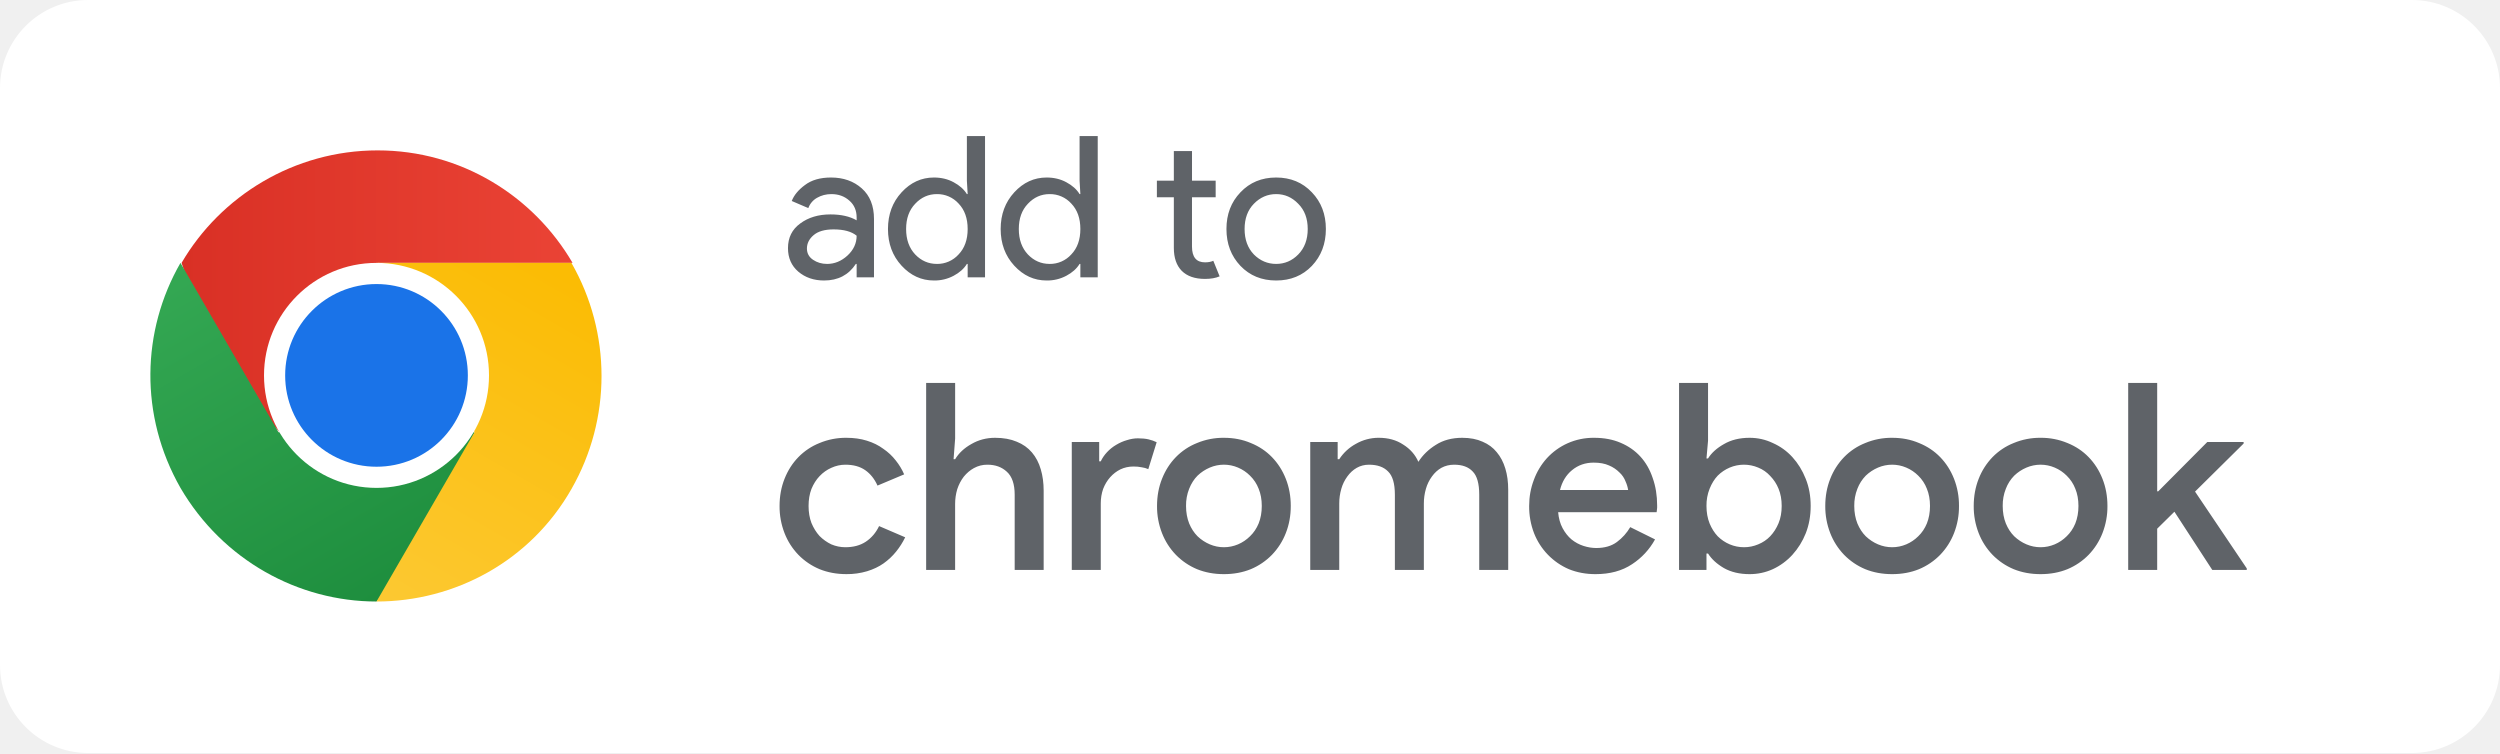
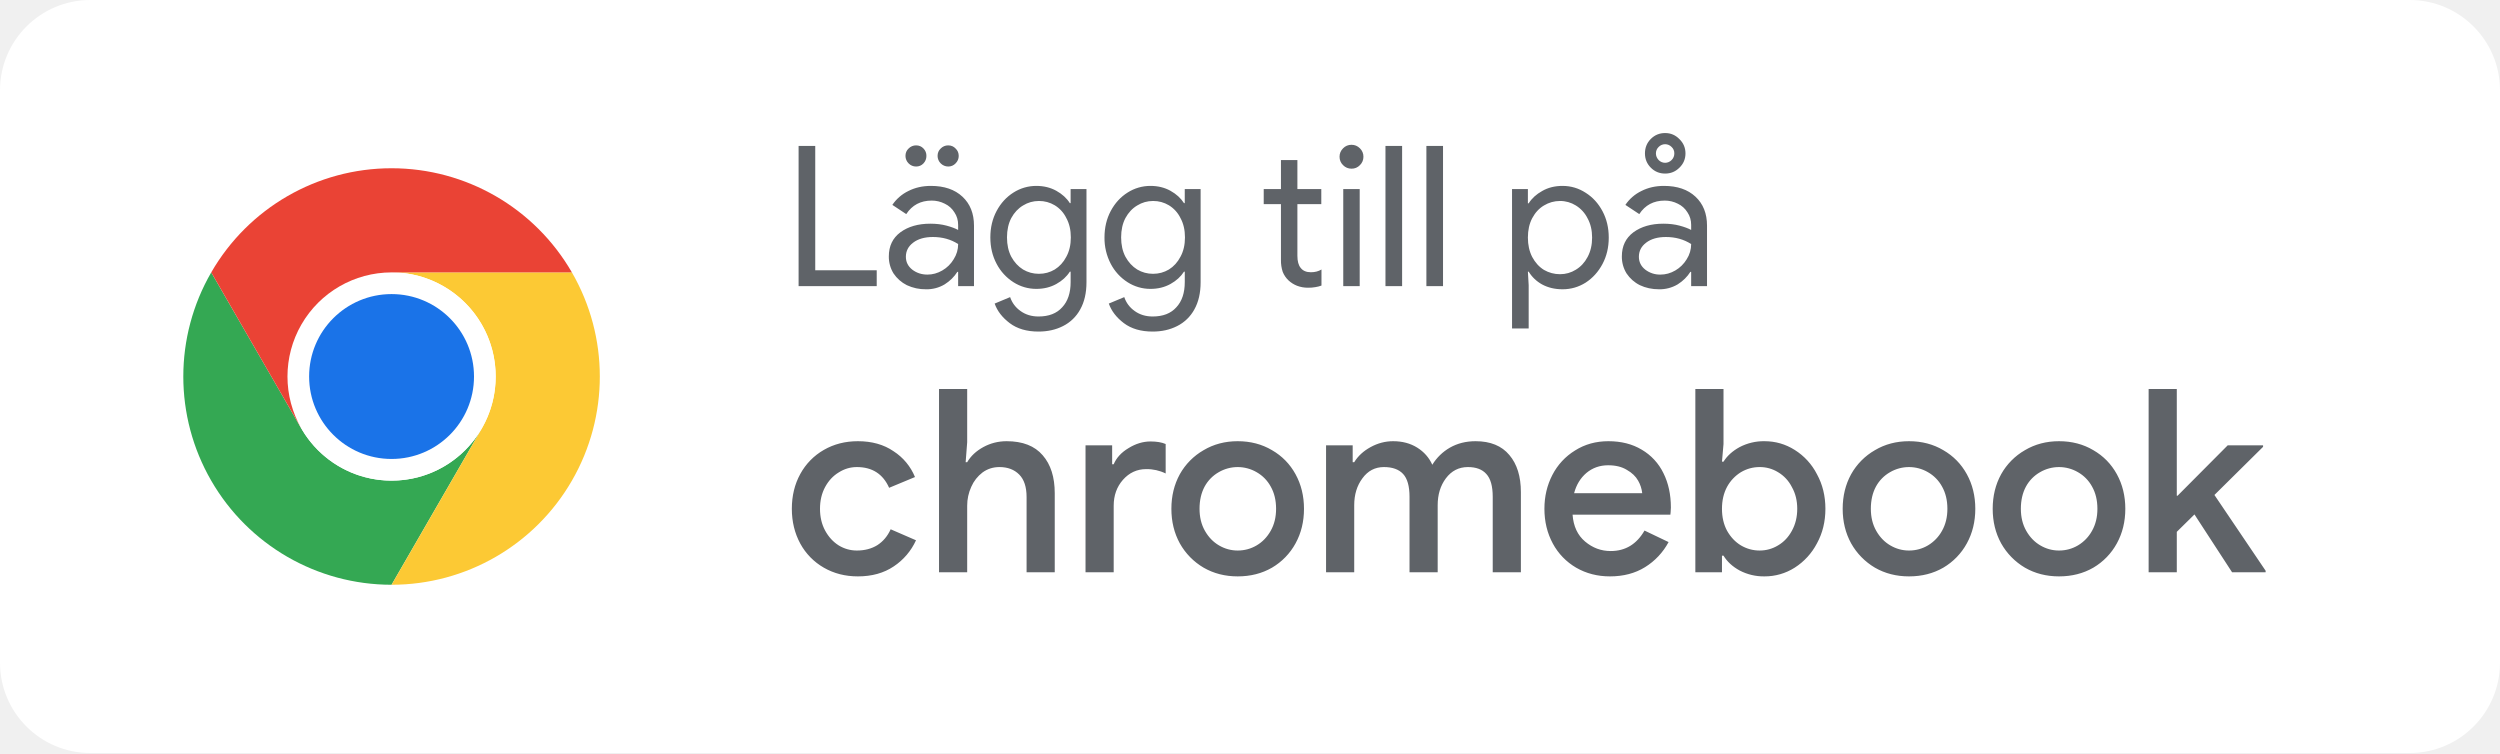
<svg xmlns="http://www.w3.org/2000/svg" width="166" height="50" fill="none">
-   <g clip-path="url(#a)">
-     <rect width="166" height="50" fill="#fff" rx="5.85" />
-     <path fill="#5F6368" d="M82.366 12.77c.62-.655 1.41-.983 2.37-.983.961 0 1.752.328 2.372.983.62.646.93 1.458.93 2.436s-.31 1.795-.93 2.45c-.62.646-1.41.969-2.371.969-.96 0-1.751-.323-2.371-.97-.62-.654-.93-1.47-.93-2.449 0-.978.31-1.79.93-2.436Zm.89 4.126c.42.419.913.628 1.48.628.568 0 1.057-.209 1.468-.628.419-.428.629-.991.629-1.69 0-.698-.21-1.257-.63-1.676-.41-.428-.899-.642-1.466-.642-.568 0-1.061.214-1.48.642-.41.419-.616.978-.616 1.676 0 .699.205 1.262.616 1.69ZM80.013 18.52c-.672 0-1.188-.179-1.546-.537-.349-.358-.524-.864-.524-1.52v-3.366h-1.126v-1.1h1.126v-1.965h1.206v1.965h1.571v1.1h-1.572v3.275c0 .698.289 1.048.865 1.048.218 0 .402-.035.55-.105l.42 1.035c-.263.113-.586.17-.97.17ZM69.496 18.625c-.83 0-1.545-.328-2.148-.983-.602-.654-.904-1.467-.904-2.436 0-.97.302-1.781.904-2.436.603-.655 1.319-.983 2.148-.983.49 0 .926.105 1.31.315.393.21.686.471.878.786h.052l-.052-.891v-2.96h1.205v9.378h-1.153v-.89h-.052c-.192.314-.485.576-.878.785a2.69 2.69 0 0 1-1.31.315Zm.197-1.1a1.9 1.9 0 0 0 1.44-.63c.402-.418.603-.982.603-1.689 0-.707-.2-1.27-.602-1.69a1.9 1.9 0 0 0-1.441-.628c-.56 0-1.04.214-1.441.642-.402.419-.603.978-.603 1.676 0 .699.201 1.262.603 1.69.402.419.882.628 1.44.628ZM62.013 18.625c-.83 0-1.545-.328-2.148-.983-.603-.654-.904-1.467-.904-2.436 0-.97.301-1.781.904-2.436.602-.655 1.319-.983 2.148-.983.49 0 .926.105 1.31.315.393.21.685.471.878.786h.052l-.052-.891v-2.96h1.205v9.378h-1.153v-.89h-.052c-.192.314-.485.576-.878.785a2.69 2.69 0 0 1-1.31.315Zm.197-1.1a1.9 1.9 0 0 0 1.44-.63c.402-.418.603-.982.603-1.689 0-.707-.2-1.27-.602-1.69a1.9 1.9 0 0 0-1.441-.628c-.56 0-1.04.214-1.441.642-.402.419-.603.978-.603 1.676 0 .699.201 1.262.603 1.69.401.419.882.628 1.44.628ZM54.72 18.625c-.682 0-1.254-.197-1.716-.59-.455-.393-.682-.912-.682-1.558 0-.699.271-1.245.813-1.638.54-.401 1.209-.602 2.004-.602.707 0 1.288.13 1.742.393v-.184c0-.471-.162-.847-.485-1.126-.323-.288-.72-.432-1.192-.432-.35 0-.668.083-.956.248a1.29 1.29 0 0 0-.576.682l-1.1-.472c.148-.384.44-.738.877-1.06.437-.333 1.013-.499 1.729-.499.82 0 1.502.24 2.043.72.542.481.812 1.158.812 2.031v3.877h-1.152v-.89h-.053c-.48.733-1.183 1.1-2.109 1.1Zm.196-1.1c.498 0 .947-.184 1.349-.55.41-.376.616-.817.616-1.324-.34-.279-.852-.419-1.533-.419-.585 0-1.026.127-1.323.38-.297.253-.445.55-.445.89 0 .315.135.564.406.748.27.183.58.274.93.274ZM141.312 25.428h1.925v7.197h.069l3.26-3.278h2.411v.104l-3.226 3.191 3.434 5.099v.104h-2.289l-2.515-3.867-1.144 1.127v2.74h-1.925V25.428ZM135.494 29.07a4.51 4.51 0 0 1 1.786.347c.544.22 1.012.531 1.405.936s.7.884.919 1.44c.22.554.33 1.156.33 1.803a4.85 4.85 0 0 1-.33 1.804 4.314 4.314 0 0 1-.919 1.439 4.252 4.252 0 0 1-1.405.954c-.543.22-1.138.33-1.786.33-.647 0-1.243-.11-1.786-.33a4.262 4.262 0 0 1-1.405-.954 4.33 4.33 0 0 1-.919-1.44 4.87 4.87 0 0 1-.329-1.803c0-.647.11-1.249.329-1.803a4.33 4.33 0 0 1 .919-1.44 4.052 4.052 0 0 1 1.405-.936 4.513 4.513 0 0 1 1.786-.347Zm0 7.266c.324 0 .636-.064.937-.19.3-.128.566-.307.797-.538.243-.232.434-.515.573-.85.138-.347.208-.734.208-1.162 0-.428-.07-.81-.208-1.144a2.418 2.418 0 0 0-.573-.868 2.492 2.492 0 0 0-.797-.537 2.383 2.383 0 0 0-1.873 0 2.686 2.686 0 0 0-.815.537 2.52 2.52 0 0 0-.555.868 2.966 2.966 0 0 0-.208 1.144c0 .428.069.815.208 1.162.138.335.323.618.555.85.242.23.514.41.815.537.3.127.612.191.936.191ZM125.638 29.07c.647 0 1.243.115 1.786.347.543.22 1.012.531 1.405.936s.699.884.919 1.44a4.85 4.85 0 0 1 .329 1.803 4.85 4.85 0 0 1-.329 1.804 4.33 4.33 0 0 1-.919 1.439 4.262 4.262 0 0 1-1.405.954c-.543.22-1.139.33-1.786.33-.648 0-1.243-.11-1.786-.33a4.252 4.252 0 0 1-1.405-.954 4.33 4.33 0 0 1-.919-1.44 4.85 4.85 0 0 1-.33-1.803c0-.647.11-1.249.33-1.803a4.33 4.33 0 0 1 .919-1.44 4.042 4.042 0 0 1 1.405-.936 4.51 4.51 0 0 1 1.786-.347Zm0 7.266c.324 0 .636-.064.936-.19.301-.128.567-.307.798-.538.243-.232.434-.515.572-.85.139-.347.208-.734.208-1.162 0-.428-.069-.81-.208-1.144a2.403 2.403 0 0 0-.572-.868 2.485 2.485 0 0 0-.798-.537 2.383 2.383 0 0 0-1.873 0 2.71 2.71 0 0 0-.815.537 2.55 2.55 0 0 0-.555.868 2.985 2.985 0 0 0-.208 1.144c0 .428.07.815.208 1.162.139.335.324.618.555.85.243.23.515.41.815.537.301.127.613.191.937.191ZM111.489 25.428h1.925v3.833l-.104 1.179h.104c.231-.37.584-.688 1.058-.954.474-.277 1.04-.416 1.699-.416.544 0 1.058.115 1.544.347.497.22.93.531 1.3.936s.665.884.885 1.44c.219.543.329 1.144.329 1.803s-.11 1.266-.329 1.82a4.696 4.696 0 0 1-.885 1.423 4.07 4.07 0 0 1-1.3.954c-.486.22-1 .33-1.544.33-.659 0-1.225-.134-1.699-.4-.474-.277-.827-.6-1.058-.97h-.104v1.092h-1.821V25.428Zm4.318 10.908c.324 0 .636-.064.936-.19.313-.128.578-.307.798-.538.231-.243.416-.532.555-.867.139-.336.208-.717.208-1.145 0-.428-.069-.81-.208-1.144a2.587 2.587 0 0 0-.555-.85 2.155 2.155 0 0 0-.798-.555 2.426 2.426 0 0 0-1.89 0c-.3.127-.566.306-.798.537-.219.232-.398.52-.537.868a2.966 2.966 0 0 0-.208 1.144c0 .428.069.815.208 1.162.139.335.318.618.537.85.232.23.498.41.798.537.301.127.619.191.954.191ZM109.895 35.816a4.61 4.61 0 0 1-1.526 1.647c-.659.44-1.468.66-2.428.66-.636 0-1.225-.11-1.769-.33a4.312 4.312 0 0 1-2.306-2.376 4.898 4.898 0 0 1-.33-1.821c0-.613.105-1.19.313-1.734a4.39 4.39 0 0 1 .867-1.44 4.197 4.197 0 0 1 1.37-.988 4.209 4.209 0 0 1 1.769-.364c.659 0 1.242.11 1.751.33.52.219.96.525 1.318.918.358.393.63.867.815 1.422.197.555.295 1.162.295 1.821v.156a.768.768 0 0 0-.017.157.55.55 0 0 0-.018.138h-6.538c.035.405.133.758.295 1.058.162.3.359.55.59.746.243.196.509.34.798.433.289.093.572.139.849.139.555 0 1.012-.133 1.37-.399a3.29 3.29 0 0 0 .885-.988l1.647.815Zm-1.786-3.278a2.129 2.129 0 0 0-.173-.572 1.528 1.528 0 0 0-.399-.59 2.096 2.096 0 0 0-.694-.468c-.277-.127-.618-.19-1.023-.19-.555 0-1.035.167-1.439.502-.394.324-.659.763-.798 1.318h4.526ZM87 29.347h1.821v1.145h.104a3.064 3.064 0 0 1 1.11-1.023 3.037 3.037 0 0 1 1.509-.4c.636 0 1.18.151 1.63.452.462.289.798.67 1.006 1.144.289-.45.676-.826 1.162-1.127.485-.312 1.07-.468 1.751-.468.52 0 .971.087 1.353.26.382.162.694.393.936.694.255.3.445.664.573 1.092.127.416.19.885.19 1.405v5.324h-1.924V32.85c0-.74-.145-1.254-.434-1.543-.278-.3-.688-.451-1.231-.451-.312 0-.596.07-.85.208-.243.139-.45.33-.624.572a2.553 2.553 0 0 0-.4.816 3.46 3.46 0 0 0-.138.988v4.405H92.62V32.85c0-.74-.15-1.254-.45-1.543-.29-.3-.712-.451-1.267-.451-.3 0-.572.07-.815.208-.243.139-.45.33-.624.572a2.551 2.551 0 0 0-.399.816 3.46 3.46 0 0 0-.139.988v4.405H87v-8.498ZM81.267 29.07c.648 0 1.243.115 1.787.347.543.22 1.011.531 1.404.936s.7.884.92 1.44c.219.554.329 1.156.329 1.803s-.11 1.249-.33 1.804a4.324 4.324 0 0 1-.919 1.439 4.257 4.257 0 0 1-1.404.954c-.544.22-1.14.33-1.787.33s-1.242-.11-1.786-.33a4.258 4.258 0 0 1-1.404-.954 4.322 4.322 0 0 1-.92-1.44 4.856 4.856 0 0 1-.33-1.803c0-.647.11-1.249.33-1.803.22-.555.526-1.035.92-1.44a4.048 4.048 0 0 1 1.404-.936 4.513 4.513 0 0 1 1.786-.347Zm0 7.266c.324 0 .636-.064.937-.19.3-.128.566-.307.797-.538.243-.232.434-.515.573-.85.139-.347.208-.734.208-1.162 0-.428-.07-.81-.208-1.144a2.415 2.415 0 0 0-.573-.868 2.49 2.49 0 0 0-.797-.537 2.38 2.38 0 0 0-1.873 0 2.7 2.7 0 0 0-.815.537c-.231.232-.416.52-.555.868a2.971 2.971 0 0 0-.208 1.144c0 .428.07.815.208 1.162.139.335.324.618.555.85a2.7 2.7 0 0 0 .815.537c.3.127.613.191.936.191ZM71.166 29.347h1.82v1.284h.105c.104-.22.243-.422.416-.607a2.67 2.67 0 0 1 .607-.486c.231-.139.468-.243.711-.312.254-.081.497-.121.728-.121.278 0 .515.023.711.069.197.046.376.11.538.19l-.555 1.787a1.586 1.586 0 0 0-.433-.122 2.511 2.511 0 0 0-.555-.052c-.313 0-.602.064-.868.191-.254.127-.48.3-.676.52-.196.22-.352.48-.468.78-.104.301-.156.62-.156.955v4.422h-1.925v-8.498ZM61.496 25.428h1.925v3.694l-.104 1.37h.104c.243-.405.601-.74 1.075-1.006.474-.277 1-.416 1.578-.416.555 0 1.035.087 1.44.26.404.162.74.399 1.005.711.266.312.463.688.59 1.127.127.428.19.902.19 1.422v5.255h-1.924V32.85c0-.705-.174-1.214-.52-1.526-.336-.312-.764-.468-1.284-.468a1.8 1.8 0 0 0-.902.225c-.254.14-.48.33-.676.573-.185.242-.33.52-.433.832a3.4 3.4 0 0 0-.14.971v4.388h-1.924V25.428ZM60.105 35.677a4.915 4.915 0 0 1-.607.954c-.231.289-.509.549-.832.78-.313.22-.677.393-1.093.52a4.67 4.67 0 0 1-1.37.191c-.647 0-1.243-.11-1.786-.33a4.258 4.258 0 0 1-1.405-.953 4.322 4.322 0 0 1-.919-1.44 4.856 4.856 0 0 1-.33-1.803c0-.647.11-1.249.33-1.803.22-.555.526-1.035.92-1.44a4.048 4.048 0 0 1 1.404-.936 4.513 4.513 0 0 1 1.786-.347c.497 0 .948.063 1.353.19.416.128.78.307 1.092.538.324.22.601.48.833.78.231.29.416.596.555.92l-1.77.745c-.196-.439-.467-.78-.814-1.023-.347-.243-.786-.364-1.318-.364-.324 0-.636.07-.937.208-.289.127-.549.312-.78.555-.22.231-.399.514-.538.85-.127.335-.19.71-.19 1.127 0 .416.063.792.19 1.127.14.336.318.624.538.867.231.231.491.416.78.555.3.127.613.191.937.191.532 0 .983-.121 1.352-.364.382-.255.677-.601.885-1.04l1.734.745Z" />
-     <path fill="url(#b)" d="m12.056 17.456 2.071 6.287 4.438 4.955 6.509-11.242h12.944c-2.589-4.438-7.397-7.47-12.944-7.47-5.547 0-10.429 3.032-13.018 7.47Z" />
-     <path fill="url(#c)" d="m25 39.94 4.438-4.955 2.07-6.287H18.492l-6.509-11.242c-2.589 4.511-2.736 10.133 0 14.94 2.81 4.808 7.84 7.545 13.018 7.545Z" />
-     <path fill="url(#d)" d="M37.944 17.456H25l6.509 11.242L25 39.941c5.177 0 10.207-2.663 12.944-7.47a15.107 15.107 0 0 0 0-15.015Z" />
-     <path fill="#fff" d="M25 32.396a7.47 7.47 0 1 0 0-14.94 7.47 7.47 0 0 0 0 14.94Z" />
-     <path fill="#1A73E8" d="M25 30.991a6.065 6.065 0 1 0 0-12.13 6.065 6.065 0 0 0 0 12.13Z" />
-   </g>
-   <defs>
-     <linearGradient id="b" x1="12.028" x2="37.942" y1="19.346" y2="19.346" gradientUnits="userSpaceOnUse">
-       <stop stop-color="#D93025" />
-       <stop offset="1" stop-color="#EA4335" />
-     </linearGradient>
-     <linearGradient id="c" x1="26.604" x2="13.646" y1="38.982" y2="16.539" gradientUnits="userSpaceOnUse">
-       <stop stop-color="#1E8E3E" />
-       <stop offset="1" stop-color="#34A853" />
-     </linearGradient>
-     <linearGradient id="d" x1="35.798" x2="22.841" y1="17.446" y2="39.888" gradientUnits="userSpaceOnUse">
-       <stop stop-color="#FBBC04" />
-       <stop offset="1" stop-color="#FCC934" />
-     </linearGradient>
-     <clipPath id="a">
-       <path fill="#fff" d="M0 0h166v50H0z" />
-     </clipPath>
-   </defs>
+   <rect width="166" height="50" fill="#fff" rx="6" />
+   <path fill="#34A853" d="m20.013 28.458-5.987-10.37a13.82 13.82 0 0 0-.001 13.827A13.82 13.82 0 0 0 26 38.828l5.987-10.37v-.002a6.914 6.914 0 0 1-11.975.002" />
+   <path fill="#FCC934" d="m31.987 28.458-5.986 10.37a13.82 13.82 0 0 0 11.974-6.913 13.82 13.82 0 0 0-.002-13.829H26l-.002.001a6.915 6.915 0 0 1 5.99 10.37" />
+   <path fill="#fff" d="M26 31.914a6.914 6.914 0 1 0 0-13.828 6.914 6.914 0 0 0 0 13.828" />
+   <path fill="#1A73E8" d="M26 30.475a5.474 5.474 0 1 0 0-10.948 5.474 5.474 0 0 0 0 10.948" />
+   <path fill="#EA4335" d="M26 18.086h11.973A13.82 13.82 0 0 0 26 11.172a13.82 13.82 0 0 0-11.974 6.916l5.986 10.37h.002A6.915 6.915 0 0 1 26 18.087" />
+   <path fill="#5F6368" d="M53.027 9.692h1.105v8.255h4.082V19h-5.187zm8.46 9.516a2.9 2.9 0 0 1-1.273-.273 2.3 2.3 0 0 1-.884-.78 2.1 2.1 0 0 1-.312-1.131q0-1.027.767-1.599.78-.572 1.989-.572.597 0 1.079.13.48.13.767.286v-.338q0-.468-.247-.832a1.5 1.5 0 0 0-.637-.572 1.9 1.9 0 0 0-.871-.208q-1.105 0-1.69.897l-.923-.611a2.7 2.7 0 0 1 1.066-.923q.663-.338 1.495-.338 1.326 0 2.093.715t.767 1.924V19H63.62v-.949h-.052q-.312.495-.845.832a2.3 2.3 0 0 1-1.235.325m.092-.975q.52 0 .988-.273a2.1 2.1 0 0 0 .754-.741q.3-.468.299-1.014-.727-.468-1.677-.468-.82 0-1.313.377-.48.364-.481.936 0 .52.429.858.43.325 1 .325m-.754-7.176a.68.68 0 0 1-.494-.208.7.7 0 0 1-.208-.494q0-.3.208-.494a.68.68 0 0 1 .494-.208q.3 0 .494.208a.67.67 0 0 1 .195.494q0 .285-.195.494a.65.65 0 0 1-.494.208m2.132 0a.7.7 0 0 1-.494-.208.7.7 0 0 1-.208-.494q0-.3.208-.494a.68.68 0 0 1 .494-.208q.3 0 .494.208.208.195.208.494 0 .285-.208.494a.65.65 0 0 1-.494.208m6 10.959q-1.17 0-1.91-.559-.742-.56-1.002-1.3l1.027-.429q.195.572.69.923.506.364 1.195.364 1.028 0 1.573-.611.56-.598.56-1.677v-.689h-.053q-.312.494-.897.819t-1.326.325a2.8 2.8 0 0 1-1.52-.442 3.2 3.2 0 0 1-1.119-1.222q-.416-.78-.416-1.755t.416-1.755q.417-.78 1.118-1.222a2.8 2.8 0 0 1 1.521-.442q.741 0 1.326.325.586.326.897.819h.052v-.936h1.053v6.188q0 1.066-.416 1.807a2.65 2.65 0 0 1-1.144 1.105q-.714.364-1.625.364m.026-3.835q.573 0 1.053-.286.482-.3.767-.845.3-.546.3-1.287t-.3-1.287a2.03 2.03 0 0 0-.767-.845 2 2 0 0 0-1.053-.286q-.572 0-1.053.299-.48.285-.78.832-.285.546-.286 1.287 0 .741.286 1.287.3.546.78.845.481.286 1.053.286m7.554 3.835q-1.17 0-1.912-.559-.74-.56-1-1.3l1.026-.429q.195.572.69.923.507.364 1.196.364 1.027 0 1.572-.611.56-.598.56-1.677v-.689h-.052q-.313.494-.898.819t-1.325.325a2.8 2.8 0 0 1-1.522-.442 3.2 3.2 0 0 1-1.118-1.222 3.7 3.7 0 0 1-.416-1.755q.001-.975.416-1.755.417-.78 1.118-1.222a2.8 2.8 0 0 1 1.522-.442q.74 0 1.325.325.585.326.898.819h.051v-.936h1.053v6.188q0 1.066-.416 1.807a2.65 2.65 0 0 1-1.144 1.105q-.715.364-1.624.364m.025-3.835q.573 0 1.053-.286.482-.3.767-.845.3-.546.3-1.287t-.3-1.287a2.03 2.03 0 0 0-.767-.845 2 2 0 0 0-1.052-.286q-.573 0-1.053.299-.481.285-.78.832-.287.546-.287 1.287t.287 1.287q.299.546.78.845.48.286 1.052.286m10.288.923a2 2 0 0 1-.728-.13 1.8 1.8 0 0 1-.56-.351 1.6 1.6 0 0 1-.39-.572 2.4 2.4 0 0 1-.117-.793v-3.705h-1.144v-1.001h1.144v-1.924h1.092v1.924h1.587v1.001h-1.587v3.432q0 .546.221.806.222.286.677.286.402 0 .701-.182v1.066a2 2 0 0 1-.402.104 2.5 2.5 0 0 1-.494.039m2.89-7.904a.76.76 0 0 1-.56-.234.76.76 0 0 1-.234-.559q0-.325.234-.559a.76.76 0 0 1 .56-.234q.324 0 .558.234a.76.76 0 0 1 .234.559.76.76 0 0 1-.234.559.74.74 0 0 1-.559.234m-.547 1.352h1.092V19h-1.092zm2.803-2.86H93.1V19h-1.105zm2.717 0h1.105V19h-1.105zm5.687 2.86h1.053v.949h.052q.312-.494.897-.819.584-.338 1.352-.338.832 0 1.534.455.702.442 1.118 1.222t.416 1.755-.416 1.755-1.118 1.235q-.703.442-1.534.442-.768 0-1.365-.325a2.4 2.4 0 0 1-.884-.845h-.052l.052.897v2.873H100.4zm3.185 5.655q.572 0 1.053-.299.494-.3.78-.845.299-.56.299-1.287 0-.728-.299-1.274a2.1 2.1 0 0 0-.78-.858 1.96 1.96 0 0 0-1.053-.299q-.573 0-1.066.299-.481.285-.78.845-.286.546-.286 1.287 0 .728.286 1.287.299.56.78.858.493.285 1.066.286m6.577 1.001q-.702 0-1.274-.273a2.27 2.27 0 0 1-.884-.78 2.1 2.1 0 0 1-.312-1.131q0-1.027.767-1.599.78-.572 1.989-.572.597 0 1.079.13.48.13.767.286v-.338q0-.468-.247-.832a1.5 1.5 0 0 0-.637-.572 1.9 1.9 0 0 0-.871-.208q-1.105 0-1.69.897l-.923-.611a2.7 2.7 0 0 1 1.066-.923q.663-.338 1.495-.338 1.326 0 2.093.715t.767 1.924V19h-1.053v-.949h-.052q-.312.495-.845.832a2.33 2.33 0 0 1-1.235.325m.091-.975q.52 0 .988-.273t.754-.741a1.85 1.85 0 0 0 .299-1.014q-.729-.468-1.677-.468-.82 0-1.313.377-.481.364-.481.936 0 .52.429.858a1.6 1.6 0 0 0 1.001.325m.312-6.708q-.56 0-.949-.39-.39-.39-.39-.949 0-.572.39-.962t.949-.39.949.403q.402.39.403.949 0 .56-.403.949-.39.39-.949.39m0-.715a.6.6 0 0 0 .429-.182.6.6 0 0 0 .182-.442.56.56 0 0 0-.182-.429.6.6 0 0 0-.429-.182.6.6 0 0 0-.429.182.58.58 0 0 0-.182.429q0 .247.182.442a.6.6 0 0 0 .429.182m-53.6 27.462q-1.258 0-2.261-.578a4.1 4.1 0 0 1-1.564-1.598q-.561-1.037-.561-2.312 0-1.292.561-2.312a4.1 4.1 0 0 1 1.564-1.598q1.003-.578 2.261-.578 1.395 0 2.363.663a3.7 3.7 0 0 1 1.428 1.717l-1.717.714q-.612-1.377-2.142-1.377-.645 0-1.207.357-.56.34-.901.969-.34.63-.34 1.445t.34 1.445.901.986q.56.34 1.207.34.782 0 1.36-.357.578-.374.884-1.054l1.683.731a4.14 4.14 0 0 1-1.479 1.734q-.985.663-2.38.663m5.387-12.444h1.87v3.536l-.102 1.326h.102q.357-.612 1.07-1.003.715-.39 1.548-.391 1.597 0 2.397.935.799.917.799 2.516V38h-1.87v-4.998q0-1.003-.493-1.496t-1.31-.493q-.627 0-1.121.357a2.4 2.4 0 0 0-.748.952 3 3 0 0 0-.272 1.258V38h-1.87zm9.728 3.74h1.768v1.258h.102q.273-.646.986-1.071.714-.442 1.462-.442.612 0 1.003.17v1.955a2.85 2.85 0 0 0-1.292-.289q-.917 0-1.547.714-.612.697-.612 1.717V38h-1.87zm10.103 8.704q-1.257 0-2.26-.578a4.3 4.3 0 0 1-1.582-1.615q-.56-1.02-.56-2.295t.56-2.295a4.2 4.2 0 0 1 1.581-1.598q1.003-.595 2.261-.595 1.275 0 2.278.595 1.003.578 1.564 1.598t.561 2.295-.56 2.295a4.2 4.2 0 0 1-1.565 1.615q-1.002.578-2.278.578m0-1.717q.68 0 1.258-.34t.935-.969.357-1.462q0-.85-.357-1.479a2.44 2.44 0 0 0-.935-.952 2.5 2.5 0 0 0-2.516 0 2.44 2.44 0 0 0-.935.952q-.34.63-.34 1.479 0 .833.357 1.462.357.63.935.969.579.34 1.241.34m5.868-6.987h1.768v1.122h.102q.374-.612 1.088-1.003t1.496-.391q.918 0 1.598.425t1.003 1.139a3.3 3.3 0 0 1 1.173-1.139q.748-.425 1.7-.425 1.479 0 2.244.918.765.9.765 2.465V38h-1.87v-5.015q0-1.054-.425-1.513-.408-.459-1.224-.459-.9 0-1.462.748-.544.73-.544 1.785V38h-1.87v-5.015q0-1.054-.425-1.513-.424-.459-1.275-.459-.884 0-1.428.748-.544.73-.544 1.785V38h-1.87zm18.851 8.704q-1.242 0-2.244-.578a4.1 4.1 0 0 1-1.547-1.598q-.561-1.037-.561-2.312 0-1.224.527-2.244a4.1 4.1 0 0 1 1.513-1.632q.969-.612 2.21-.612 1.274 0 2.21.561a3.64 3.64 0 0 1 1.445 1.564q.492.986.493 2.278 0 .153-.017.306a3 3 0 0 0-.017.17h-6.494q.084 1.156.833 1.785.747.63 1.7.629 1.461 0 2.244-1.36l1.598.765a4.4 4.4 0 0 1-1.564 1.666q-.987.612-2.329.612m2.142-5.525a2.1 2.1 0 0 0-.272-.833q-.238-.425-.748-.714-.494-.306-1.241-.306-.834 0-1.445.51-.596.51-.816 1.343zm8.118 5.525a3.44 3.44 0 0 1-1.649-.391q-.714-.391-1.071-.986h-.102V38h-1.768V25.828h1.87v3.655l-.102 1.173h.102q.357-.578 1.071-.969a3.44 3.44 0 0 1 1.649-.391q1.088 0 2.006.578a4.1 4.1 0 0 1 1.479 1.615q.561 1.02.561 2.295t-.561 2.295a4.24 4.24 0 0 1-1.479 1.615 3.7 3.7 0 0 1-2.006.578m-.323-1.717q.663 0 1.224-.34.578-.34.918-.969.357-.645.357-1.462 0-.816-.357-1.445a2.4 2.4 0 0 0-.918-.986 2.3 2.3 0 0 0-1.224-.34q-.663 0-1.241.34a2.6 2.6 0 0 0-.918.969q-.34.63-.34 1.462 0 .833.34 1.462.357.63.918.969.578.34 1.241.34m9.919 1.717q-1.257 0-2.261-.578a4.34 4.34 0 0 1-1.581-1.615q-.561-1.02-.561-2.295t.561-2.295a4.2 4.2 0 0 1 1.581-1.598q1.004-.595 2.261-.595 1.276 0 2.278.595 1.003.578 1.564 1.598t.561 2.295-.561 2.295a4.2 4.2 0 0 1-1.564 1.615q-1.002.578-2.278.578m0-1.717q.68 0 1.258-.34a2.56 2.56 0 0 0 .935-.969q.357-.63.357-1.462 0-.85-.357-1.479a2.43 2.43 0 0 0-.935-.952 2.5 2.5 0 0 0-2.516 0 2.44 2.44 0 0 0-.935.952q-.34.63-.34 1.479 0 .833.357 1.462.357.63.935.969.579.34 1.241.34m9.961 1.717q-1.257 0-2.261-.578a4.34 4.34 0 0 1-1.581-1.615q-.561-1.02-.561-2.295t.561-2.295a4.2 4.2 0 0 1 1.581-1.598q1.004-.595 2.261-.595 1.276 0 2.278.595 1.003.578 1.564 1.598t.561 2.295-.561 2.295a4.2 4.2 0 0 1-1.564 1.615q-1.002.578-2.278.578m0-1.717q.68 0 1.258-.34a2.56 2.56 0 0 0 .935-.969q.357-.63.357-1.462 0-.85-.357-1.479a2.43 2.43 0 0 0-.935-.952 2.5 2.5 0 0 0-2.516 0 2.44 2.44 0 0 0-.935.952q-.34.63-.34 1.479 0 .833.357 1.462.357.63.935.969.578.34 1.241.34m5.951-10.727h1.87v7.089h.051l3.332-3.349h2.346v.102l-3.23 3.196 3.4 5.032V38h-2.227l-2.499-3.842-1.173 1.156V38h-1.87z" />
</svg>
